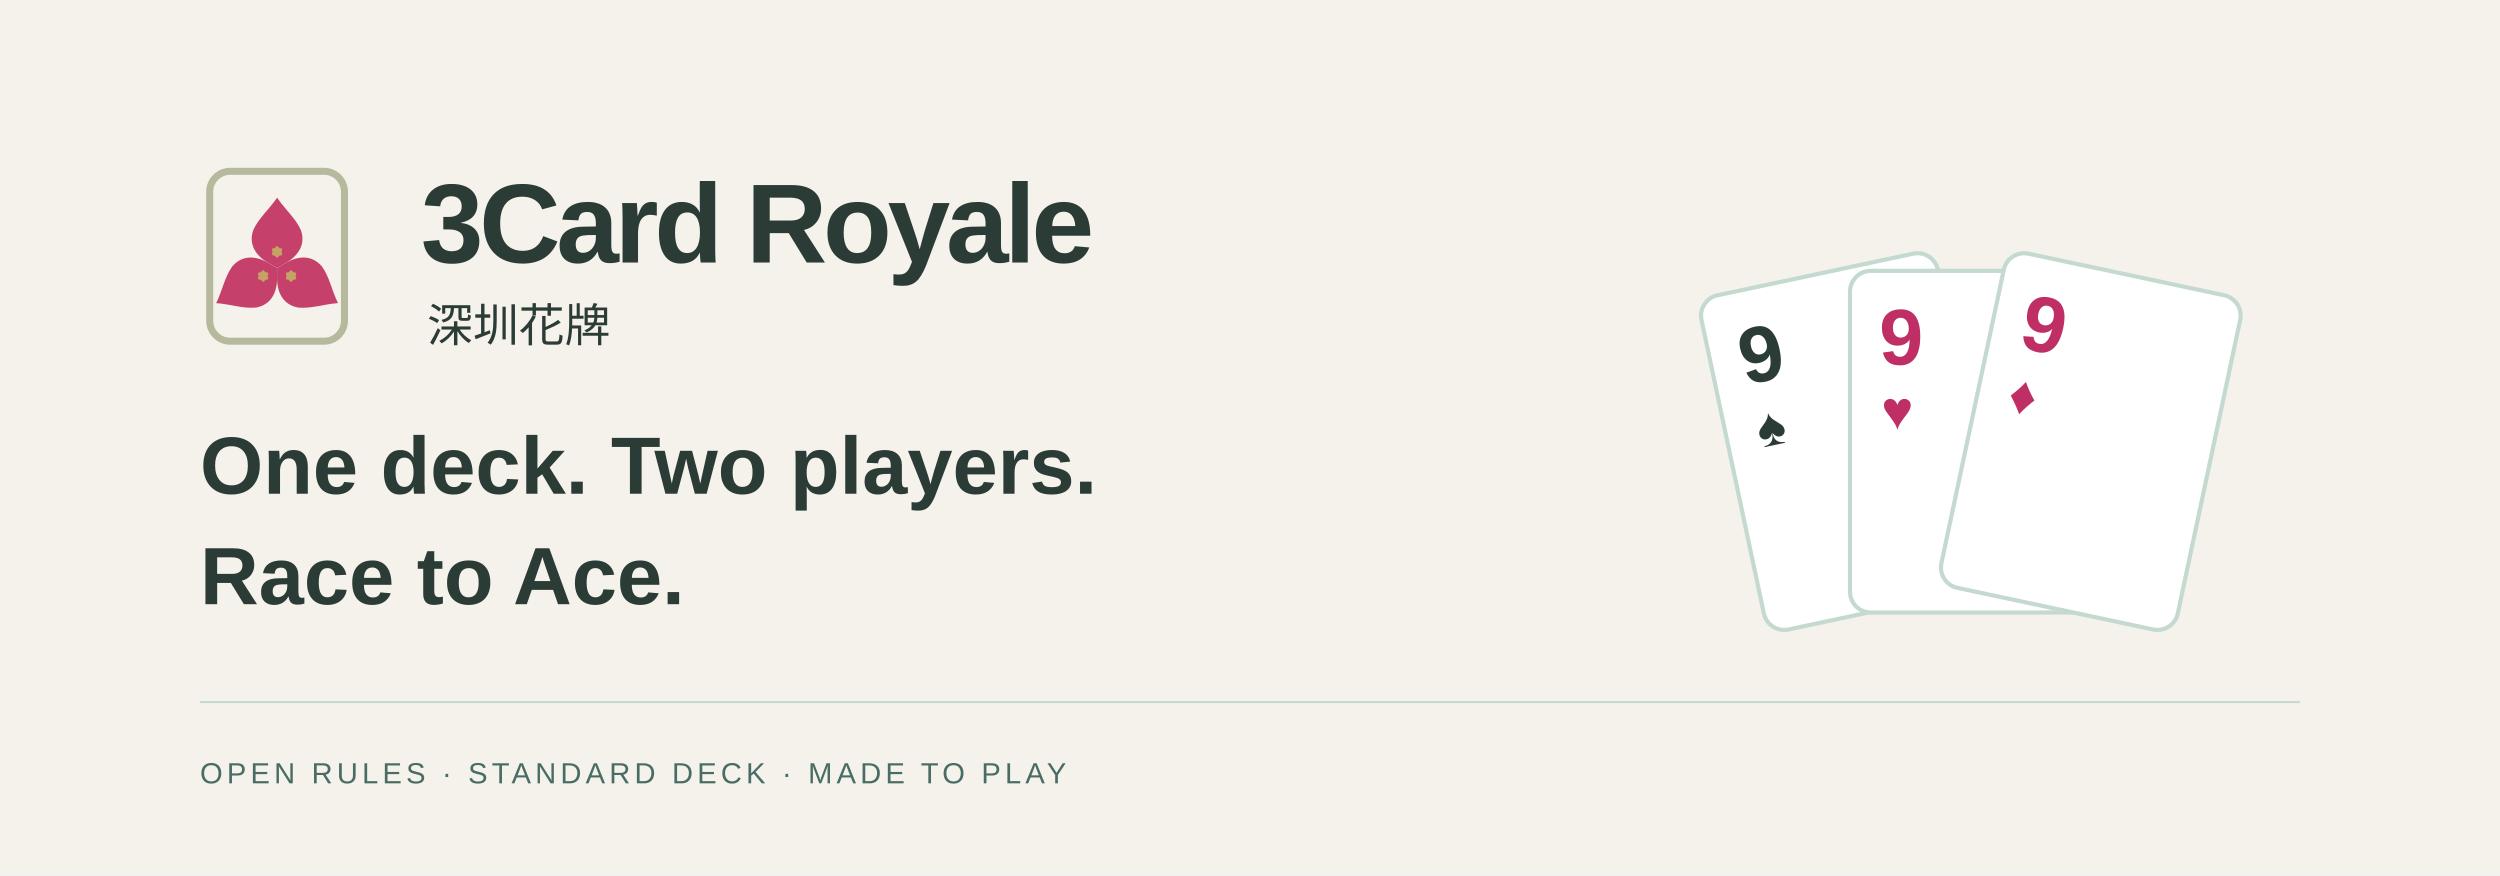
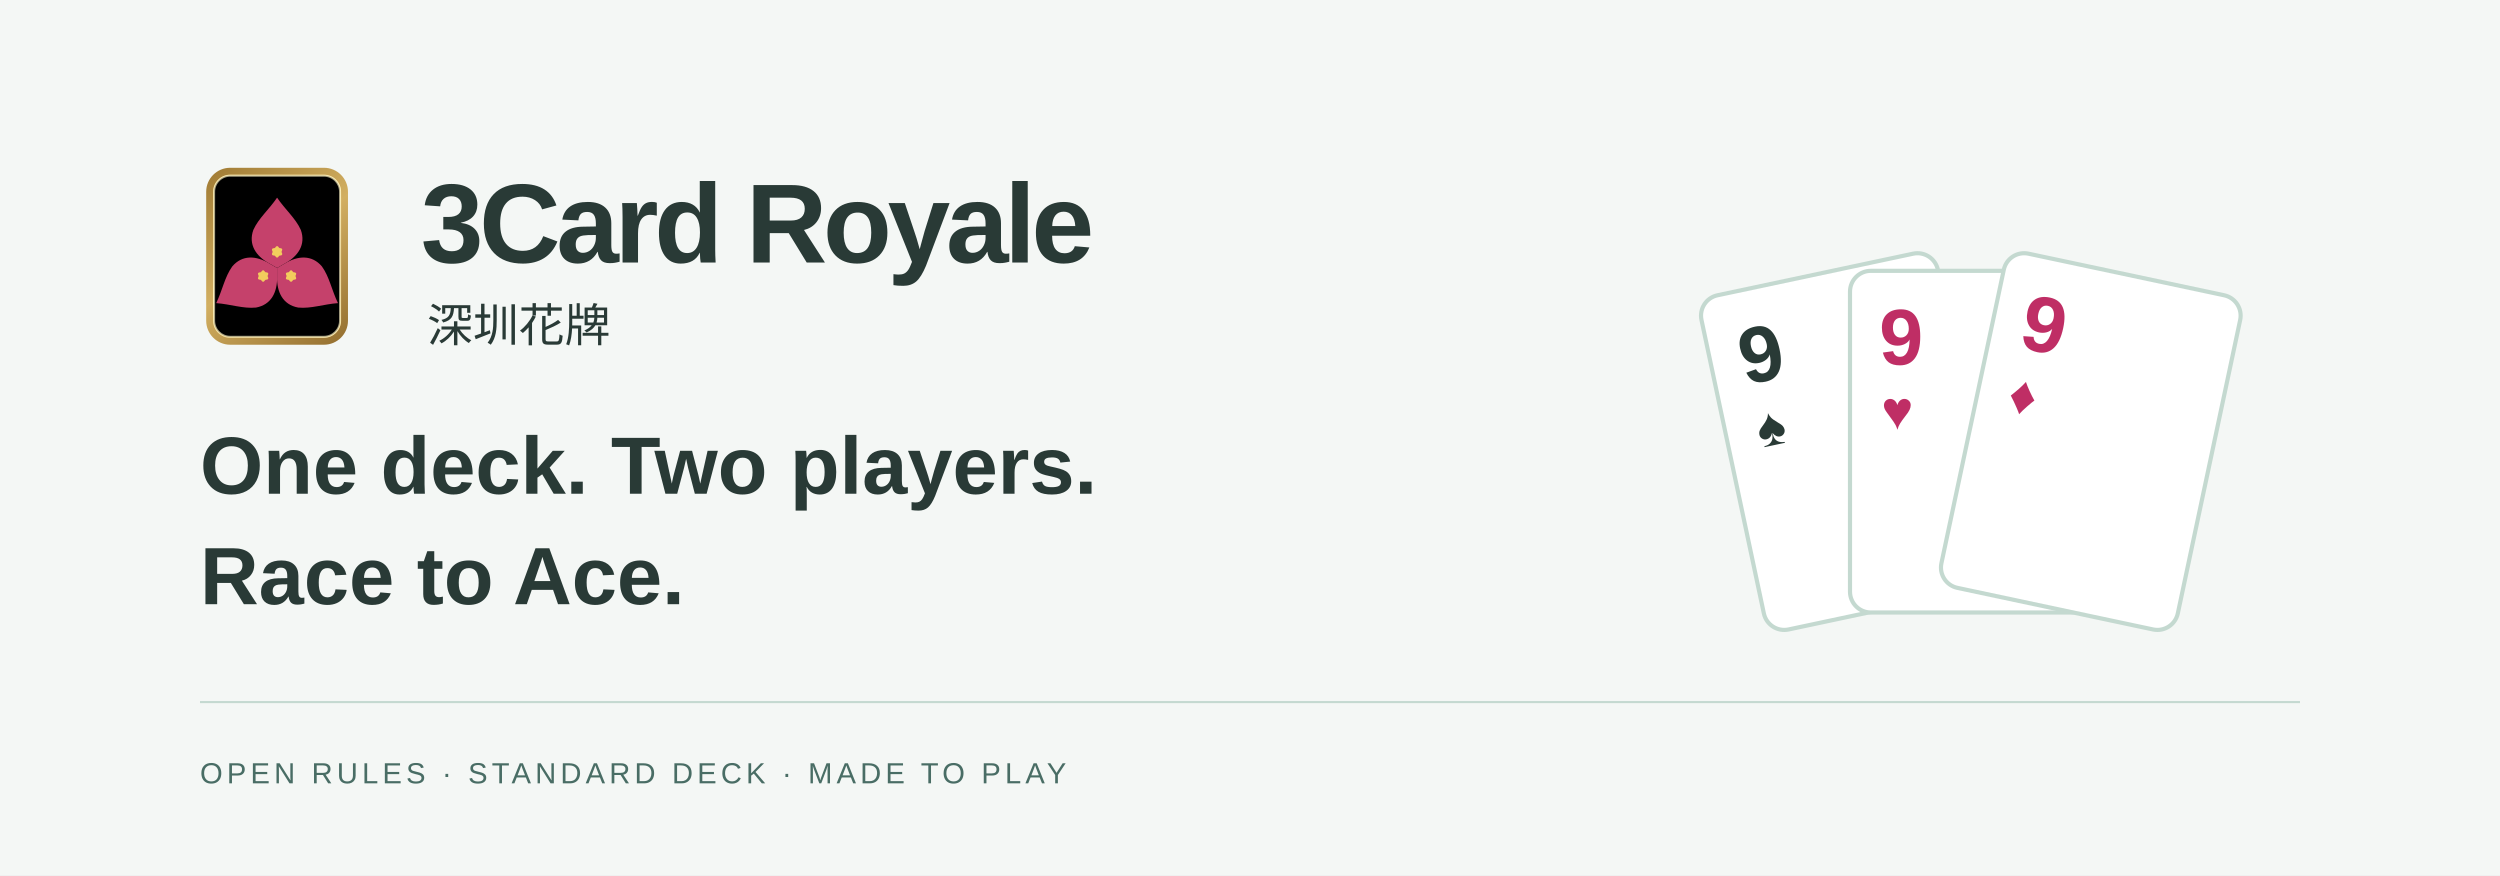
<svg xmlns="http://www.w3.org/2000/svg" width="1200" height="420" viewBox="0 0 1200 420">
-   <rect width="1200" height="420" fill="#F5F2EB" />
+   <rect width="1200" height="420" fill="#F4F7F5" />
  <svg x="88" y="72" width="90" height="102" viewBox="0 0 64 64">
-     <rect x="9" y="3" width="46" height="58" rx="7" fill="#F5F2EB" stroke="#B7B99D" stroke-width="2.4" />
+     <defs>
+       <linearGradient id="sz-gold-face" x1="9" y1="3" x2="55" y2="61" gradientUnits="userSpaceOnUse">
+         <stop stop-color="#F0D58D" />
+         <stop offset=".26" stop-color="#E4BF65" />
+         <stop offset=".46" stop-color="#FFF0B1" />
+         <stop offset=".68" stop-color="#D5AD51" />
+         <stop offset="1" stop-color="#EBD187" />
+       </linearGradient>
+       <linearGradient id="sz-gold-rim" x1="9" y1="3" x2="55" y2="61" gradientUnits="userSpaceOnUse">
+         <stop stop-color="#A17C35" />
+         <stop offset=".48" stop-color="#D2AF61" />
+         <stop offset="1" stop-color="#957030" />
+       </linearGradient>
+     </defs>
+     <rect x="9" y="3" width="46" height="58" rx="7" fill="url(#sz-gold-face)" stroke="url(#sz-gold-rim)" stroke-width="2.4" />
+     <rect x="10.5" y="4.5" width="43" height="55" rx="5.5" stroke="#FFF6C8" stroke-opacity=".65" stroke-width=".7" />
    <g>
      <path d="M32 36L29.402 34.5C24.8 32 22.1 28 23.9 23C25.7 19 29.3 16 32 12C34.7 16 38.3 19 40.1 23C41.9 28 39.2 32 34.598 34.5L32 36Z" fill="#C5416B" />
-       <path d="M32 28.53C32.083 28.53 32.173 28.564 32.249 28.611C32.324 28.657 32.393 28.74 32.453 28.81C32.513 28.879 32.558 28.966 32.61 29.027C32.662 29.088 32.705 29.14 32.765 29.175C32.825 29.21 32.892 29.221 32.971 29.235C33.049 29.25 33.147 29.245 33.237 29.263C33.328 29.28 33.434 29.298 33.512 29.34C33.59 29.382 33.665 29.443 33.706 29.515C33.748 29.587 33.763 29.682 33.761 29.771C33.758 29.86 33.72 29.96 33.69 30.047C33.66 30.134 33.608 30.216 33.581 30.292C33.554 30.367 33.53 30.431 33.53 30.5C33.53 30.569 33.554 30.633 33.581 30.708C33.608 30.784 33.66 30.866 33.69 30.953C33.72 31.04 33.758 31.14 33.761 31.229C33.763 31.318 33.748 31.413 33.706 31.485C33.665 31.557 33.59 31.618 33.512 31.66C33.434 31.702 33.328 31.72 33.237 31.737C33.147 31.755 33.049 31.75 32.971 31.765C32.892 31.779 32.825 31.79 32.765 31.825C32.705 31.86 32.662 31.912 32.61 31.973C32.558 32.034 32.513 32.121 32.453 32.19C32.393 32.26 32.324 32.343 32.249 32.389C32.173 32.436 32.083 32.47 32 32.47C31.917 32.47 31.827 32.436 31.751 32.389C31.676 32.343 31.607 32.26 31.547 32.19C31.487 32.121 31.442 32.034 31.39 31.973C31.338 31.912 31.295 31.86 31.235 31.825C31.175 31.79 31.108 31.779 31.029 31.765C30.951 31.75 30.853 31.755 30.763 31.737C30.672 31.72 30.566 31.702 30.488 31.66C30.41 31.618 30.335 31.557 30.294 31.485C30.253 31.413 30.237 31.318 30.239 31.229C30.242 31.14 30.28 31.04 30.31 30.953C30.34 30.866 30.392 30.784 30.419 30.708C30.446 30.633 30.47 30.569 30.47 30.5C30.47 30.431 30.446 30.367 30.419 30.292C30.392 30.216 30.34 30.134 30.31 30.047C30.28 29.96 30.242 29.86 30.239 29.771C30.237 29.682 30.253 29.587 30.294 29.515C30.335 29.443 30.41 29.382 30.488 29.34C30.566 29.298 30.672 29.28 30.763 29.263C30.853 29.245 30.951 29.25 31.029 29.235C31.108 29.221 31.175 29.21 31.235 29.175C31.295 29.14 31.338 29.088 31.39 29.027C31.442 28.966 31.487 28.879 31.547 28.81C31.607 28.74 31.676 28.657 31.751 28.611C31.827 28.564 31.917 28.53 32 28.53Z" fill="#C5A365" />
+       <path d="M32 28.53C32.083 28.53 32.173 28.564 32.249 28.611C32.324 28.657 32.393 28.74 32.453 28.81C32.513 28.879 32.558 28.966 32.61 29.027C32.662 29.088 32.705 29.14 32.765 29.175C32.825 29.21 32.892 29.221 32.971 29.235C33.049 29.25 33.147 29.245 33.237 29.263C33.328 29.28 33.434 29.298 33.512 29.34C33.59 29.382 33.665 29.443 33.706 29.515C33.748 29.587 33.763 29.682 33.761 29.771C33.758 29.86 33.72 29.96 33.69 30.047C33.66 30.134 33.608 30.216 33.581 30.292C33.554 30.367 33.53 30.431 33.53 30.5C33.53 30.569 33.554 30.633 33.581 30.708C33.608 30.784 33.66 30.866 33.69 30.953C33.72 31.04 33.758 31.14 33.761 31.229C33.763 31.318 33.748 31.413 33.706 31.485C33.665 31.557 33.59 31.618 33.512 31.66C33.434 31.702 33.328 31.72 33.237 31.737C33.147 31.755 33.049 31.75 32.971 31.765C32.892 31.779 32.825 31.79 32.765 31.825C32.705 31.86 32.662 31.912 32.61 31.973C32.558 32.034 32.513 32.121 32.453 32.19C32.393 32.26 32.324 32.343 32.249 32.389C32.173 32.436 32.083 32.47 32 32.47C31.917 32.47 31.827 32.436 31.751 32.389C31.676 32.343 31.607 32.26 31.547 32.19C31.487 32.121 31.442 32.034 31.39 31.973C31.338 31.912 31.295 31.86 31.235 31.825C31.175 31.79 31.108 31.779 31.029 31.765C30.951 31.75 30.853 31.755 30.763 31.737C30.672 31.72 30.566 31.702 30.488 31.66C30.41 31.618 30.335 31.557 30.294 31.485C30.253 31.413 30.237 31.318 30.239 31.229C30.242 31.14 30.28 31.04 30.31 30.953C30.34 30.866 30.392 30.784 30.419 30.708C30.446 30.633 30.47 30.569 30.47 30.5C30.47 30.431 30.446 30.367 30.419 30.292C30.392 30.216 30.34 30.134 30.31 30.047C30.28 29.96 30.242 29.86 30.239 29.771C30.237 29.682 30.253 29.587 30.294 29.515C30.335 29.443 30.41 29.382 30.488 29.34C30.566 29.298 30.672 29.28 30.763 29.263C30.853 29.245 30.951 29.25 31.029 29.235C31.108 29.221 31.175 29.21 31.235 29.175C31.295 29.14 31.338 29.088 31.39 29.027C31.442 28.966 31.487 28.879 31.547 28.81C31.607 28.74 31.676 28.657 31.751 28.611C31.827 28.564 31.917 28.53 32 28.53Z" fill="#F2CD5D" />
    </g>
    <g transform="rotate(120 32 36)">
      <path d="M32 36L29.402 34.5C24.8 32 22.1 28 23.9 23C25.7 19 29.3 16 32 12C34.7 16 38.3 19 40.1 23C41.9 28 39.2 32 34.598 34.5L32 36Z" fill="#C5416B" />
-       <path d="M32 28.53C32.083 28.53 32.173 28.564 32.249 28.611C32.324 28.657 32.393 28.74 32.453 28.81C32.513 28.879 32.558 28.966 32.61 29.027C32.662 29.088 32.705 29.14 32.765 29.175C32.825 29.21 32.892 29.221 32.971 29.235C33.049 29.25 33.147 29.245 33.237 29.263C33.328 29.28 33.434 29.298 33.512 29.34C33.59 29.382 33.665 29.443 33.706 29.515C33.748 29.587 33.763 29.682 33.761 29.771C33.758 29.86 33.72 29.96 33.69 30.047C33.66 30.134 33.608 30.216 33.581 30.292C33.554 30.367 33.53 30.431 33.53 30.5C33.53 30.569 33.554 30.633 33.581 30.708C33.608 30.784 33.66 30.866 33.69 30.953C33.72 31.04 33.758 31.14 33.761 31.229C33.763 31.318 33.748 31.413 33.706 31.485C33.665 31.557 33.59 31.618 33.512 31.66C33.434 31.702 33.328 31.72 33.237 31.737C33.147 31.755 33.049 31.75 32.971 31.765C32.892 31.779 32.825 31.79 32.765 31.825C32.705 31.86 32.662 31.912 32.61 31.973C32.558 32.034 32.513 32.121 32.453 32.19C32.393 32.26 32.324 32.343 32.249 32.389C32.173 32.436 32.083 32.47 32 32.47C31.917 32.47 31.827 32.436 31.751 32.389C31.676 32.343 31.607 32.26 31.547 32.19C31.487 32.121 31.442 32.034 31.39 31.973C31.338 31.912 31.295 31.86 31.235 31.825C31.175 31.79 31.108 31.779 31.029 31.765C30.951 31.75 30.853 31.755 30.763 31.737C30.672 31.72 30.566 31.702 30.488 31.66C30.41 31.618 30.335 31.557 30.294 31.485C30.253 31.413 30.237 31.318 30.239 31.229C30.242 31.14 30.28 31.04 30.31 30.953C30.34 30.866 30.392 30.784 30.419 30.708C30.446 30.633 30.47 30.569 30.47 30.5C30.47 30.431 30.446 30.367 30.419 30.292C30.392 30.216 30.34 30.134 30.31 30.047C30.28 29.96 30.242 29.86 30.239 29.771C30.237 29.682 30.253 29.587 30.294 29.515C30.335 29.443 30.41 29.382 30.488 29.34C30.566 29.298 30.672 29.28 30.763 29.263C30.853 29.245 30.951 29.25 31.029 29.235C31.108 29.221 31.175 29.21 31.235 29.175C31.295 29.14 31.338 29.088 31.39 29.027C31.442 28.966 31.487 28.879 31.547 28.81C31.607 28.74 31.676 28.657 31.751 28.611C31.827 28.564 31.917 28.53 32 28.53Z" fill="#C5A365" />
+       <path d="M32 28.53C32.083 28.53 32.173 28.564 32.249 28.611C32.324 28.657 32.393 28.74 32.453 28.81C32.513 28.879 32.558 28.966 32.61 29.027C32.662 29.088 32.705 29.14 32.765 29.175C32.825 29.21 32.892 29.221 32.971 29.235C33.049 29.25 33.147 29.245 33.237 29.263C33.328 29.28 33.434 29.298 33.512 29.34C33.59 29.382 33.665 29.443 33.706 29.515C33.748 29.587 33.763 29.682 33.761 29.771C33.758 29.86 33.72 29.96 33.69 30.047C33.66 30.134 33.608 30.216 33.581 30.292C33.554 30.367 33.53 30.431 33.53 30.5C33.53 30.569 33.554 30.633 33.581 30.708C33.608 30.784 33.66 30.866 33.69 30.953C33.72 31.04 33.758 31.14 33.761 31.229C33.763 31.318 33.748 31.413 33.706 31.485C33.665 31.557 33.59 31.618 33.512 31.66C33.434 31.702 33.328 31.72 33.237 31.737C33.147 31.755 33.049 31.75 32.971 31.765C32.892 31.779 32.825 31.79 32.765 31.825C32.705 31.86 32.662 31.912 32.61 31.973C32.558 32.034 32.513 32.121 32.453 32.19C32.393 32.26 32.324 32.343 32.249 32.389C32.173 32.436 32.083 32.47 32 32.47C31.917 32.47 31.827 32.436 31.751 32.389C31.676 32.343 31.607 32.26 31.547 32.19C31.487 32.121 31.442 32.034 31.39 31.973C31.338 31.912 31.295 31.86 31.235 31.825C31.175 31.79 31.108 31.779 31.029 31.765C30.951 31.75 30.853 31.755 30.763 31.737C30.672 31.72 30.566 31.702 30.488 31.66C30.41 31.618 30.335 31.557 30.294 31.485C30.253 31.413 30.237 31.318 30.239 31.229C30.242 31.14 30.28 31.04 30.31 30.953C30.34 30.866 30.392 30.784 30.419 30.708C30.446 30.633 30.47 30.569 30.47 30.5C30.47 30.431 30.446 30.367 30.419 30.292C30.392 30.216 30.34 30.134 30.31 30.047C30.28 29.96 30.242 29.86 30.239 29.771C30.237 29.682 30.253 29.587 30.294 29.515C30.335 29.443 30.41 29.382 30.488 29.34C30.566 29.298 30.672 29.28 30.763 29.263C30.853 29.245 30.951 29.25 31.029 29.235C31.108 29.221 31.175 29.21 31.235 29.175C31.295 29.14 31.338 29.088 31.39 29.027C31.442 28.966 31.487 28.879 31.547 28.81C31.607 28.74 31.676 28.657 31.751 28.611C31.827 28.564 31.917 28.53 32 28.53Z" fill="#F2CD5D" />
    </g>
    <g transform="rotate(240 32 36)">
      <path d="M32 36L29.402 34.5C24.8 32 22.1 28 23.9 23C25.7 19 29.3 16 32 12C34.7 16 38.3 19 40.1 23C41.9 28 39.2 32 34.598 34.5L32 36Z" fill="#C5416B" />
-       <path d="M32 28.53C32.083 28.53 32.173 28.564 32.249 28.611C32.324 28.657 32.393 28.74 32.453 28.81C32.513 28.879 32.558 28.966 32.61 29.027C32.662 29.088 32.705 29.14 32.765 29.175C32.825 29.21 32.892 29.221 32.971 29.235C33.049 29.25 33.147 29.245 33.237 29.263C33.328 29.28 33.434 29.298 33.512 29.34C33.59 29.382 33.665 29.443 33.706 29.515C33.748 29.587 33.763 29.682 33.761 29.771C33.758 29.86 33.72 29.96 33.69 30.047C33.66 30.134 33.608 30.216 33.581 30.292C33.554 30.367 33.53 30.431 33.53 30.5C33.53 30.569 33.554 30.633 33.581 30.708C33.608 30.784 33.66 30.866 33.69 30.953C33.72 31.04 33.758 31.14 33.761 31.229C33.763 31.318 33.748 31.413 33.706 31.485C33.665 31.557 33.59 31.618 33.512 31.66C33.434 31.702 33.328 31.72 33.237 31.737C33.147 31.755 33.049 31.75 32.971 31.765C32.892 31.779 32.825 31.79 32.765 31.825C32.705 31.86 32.662 31.912 32.61 31.973C32.558 32.034 32.513 32.121 32.453 32.19C32.393 32.26 32.324 32.343 32.249 32.389C32.173 32.436 32.083 32.47 32 32.47C31.917 32.47 31.827 32.436 31.751 32.389C31.676 32.343 31.607 32.26 31.547 32.19C31.487 32.121 31.442 32.034 31.39 31.973C31.338 31.912 31.295 31.86 31.235 31.825C31.175 31.79 31.108 31.779 31.029 31.765C30.951 31.75 30.853 31.755 30.763 31.737C30.672 31.72 30.566 31.702 30.488 31.66C30.41 31.618 30.335 31.557 30.294 31.485C30.253 31.413 30.237 31.318 30.239 31.229C30.242 31.14 30.28 31.04 30.31 30.953C30.34 30.866 30.392 30.784 30.419 30.708C30.446 30.633 30.47 30.569 30.47 30.5C30.47 30.431 30.446 30.367 30.419 30.292C30.392 30.216 30.34 30.134 30.31 30.047C30.28 29.96 30.242 29.86 30.239 29.771C30.237 29.682 30.253 29.587 30.294 29.515C30.335 29.443 30.41 29.382 30.488 29.34C30.566 29.298 30.672 29.28 30.763 29.263C30.853 29.245 30.951 29.25 31.029 29.235C31.108 29.221 31.175 29.21 31.235 29.175C31.295 29.14 31.338 29.088 31.39 29.027C31.442 28.966 31.487 28.879 31.547 28.81C31.607 28.74 31.676 28.657 31.751 28.611C31.827 28.564 31.917 28.53 32 28.53Z" fill="#C5A365" />
+       <path d="M32 28.53C32.083 28.53 32.173 28.564 32.249 28.611C32.324 28.657 32.393 28.74 32.453 28.81C32.513 28.879 32.558 28.966 32.61 29.027C32.662 29.088 32.705 29.14 32.765 29.175C32.825 29.21 32.892 29.221 32.971 29.235C33.049 29.25 33.147 29.245 33.237 29.263C33.328 29.28 33.434 29.298 33.512 29.34C33.59 29.382 33.665 29.443 33.706 29.515C33.748 29.587 33.763 29.682 33.761 29.771C33.758 29.86 33.72 29.96 33.69 30.047C33.66 30.134 33.608 30.216 33.581 30.292C33.554 30.367 33.53 30.431 33.53 30.5C33.53 30.569 33.554 30.633 33.581 30.708C33.608 30.784 33.66 30.866 33.69 30.953C33.72 31.04 33.758 31.14 33.761 31.229C33.763 31.318 33.748 31.413 33.706 31.485C33.665 31.557 33.59 31.618 33.512 31.66C33.434 31.702 33.328 31.72 33.237 31.737C33.147 31.755 33.049 31.75 32.971 31.765C32.892 31.779 32.825 31.79 32.765 31.825C32.705 31.86 32.662 31.912 32.61 31.973C32.558 32.034 32.513 32.121 32.453 32.19C32.393 32.26 32.324 32.343 32.249 32.389C32.173 32.436 32.083 32.47 32 32.47C31.917 32.47 31.827 32.436 31.751 32.389C31.676 32.343 31.607 32.26 31.547 32.19C31.487 32.121 31.442 32.034 31.39 31.973C31.338 31.912 31.295 31.86 31.235 31.825C31.175 31.79 31.108 31.779 31.029 31.765C30.951 31.75 30.853 31.755 30.763 31.737C30.672 31.72 30.566 31.702 30.488 31.66C30.41 31.618 30.335 31.557 30.294 31.485C30.253 31.413 30.237 31.318 30.239 31.229C30.242 31.14 30.28 31.04 30.31 30.953C30.34 30.866 30.392 30.784 30.419 30.708C30.446 30.633 30.47 30.569 30.47 30.5C30.47 30.431 30.446 30.367 30.419 30.292C30.392 30.216 30.34 30.134 30.31 30.047C30.28 29.96 30.242 29.86 30.239 29.771C30.237 29.682 30.253 29.587 30.294 29.515C30.335 29.443 30.41 29.382 30.488 29.34C30.566 29.298 30.672 29.28 30.763 29.263C30.853 29.245 30.951 29.25 31.029 29.235C31.108 29.221 31.175 29.21 31.235 29.175C31.295 29.14 31.338 29.088 31.39 29.027C31.442 28.966 31.487 28.879 31.547 28.81C31.607 28.74 31.676 28.657 31.751 28.611C31.827 28.564 31.917 28.53 32 28.53Z" fill="#F2CD5D" />
    </g>
  </svg>
-   <g font-family="Arial,Helvetica,sans-serif" fill="#2B3B35">
+   <g font-family="Arial,Helvetica,sans-serif" fill="#293A36">
    <text x="202" y="126" font-size="54" font-weight="750" letter-spacing="-2">3Card Royale</text>
    <text x="205" y="164" font-size="22">深圳花牌</text>
    <text x="96" y="237" font-size="39" font-weight="650">One deck. Two players.</text>
    <text x="96" y="290" font-size="39" font-weight="650">Race to Ace.</text>
    <path d="M96 337H1104" stroke="#C4D9D0" />
    <text x="96" y="376" font-size="14" letter-spacing="2" fill="#496D65">OPEN RULES · STANDARD DECK · MADE TO PLAY</text>
  </g>
  <g transform="translate(830 130) rotate(-12 58 80)">
    <rect width="116" height="164" rx="10" fill="#FFFFFF" stroke="#C4D9D0" stroke-width="2" />
-     <text x="14" y="45" font-family="Arial" font-weight="700" font-size="38" fill="#2B3B35">9</text>
-     <text x="15" y="76" font-size="26" fill="#2B3B35">♠</text>
+     <text x="14" y="45" font-family="Arial" font-weight="700" font-size="38" fill="#293A36">9</text>
+     <text x="15" y="76" font-size="26" fill="#293A36">♠</text>
  </g>
  <g transform="translate(888 130) rotate(0 58 80)">
    <rect width="116" height="164" rx="10" fill="#FFFFFF" stroke="#C4D9D0" stroke-width="2" />
    <text x="14" y="45" font-family="Arial" font-weight="700" font-size="38" fill="#BF2E65">9</text>
    <text x="15" y="76" font-size="26" fill="#BF2E65">♥</text>
  </g>
  <g transform="translate(946 130) rotate(12 58 80)">
    <rect width="116" height="164" rx="10" fill="#FFFFFF" stroke="#C4D9D0" stroke-width="2" />
    <text x="14" y="45" font-family="Arial" font-weight="700" font-size="38" fill="#BF2E65">9</text>
    <text x="15" y="76" font-size="26" fill="#BF2E65">♦</text>
  </g>
</svg>
